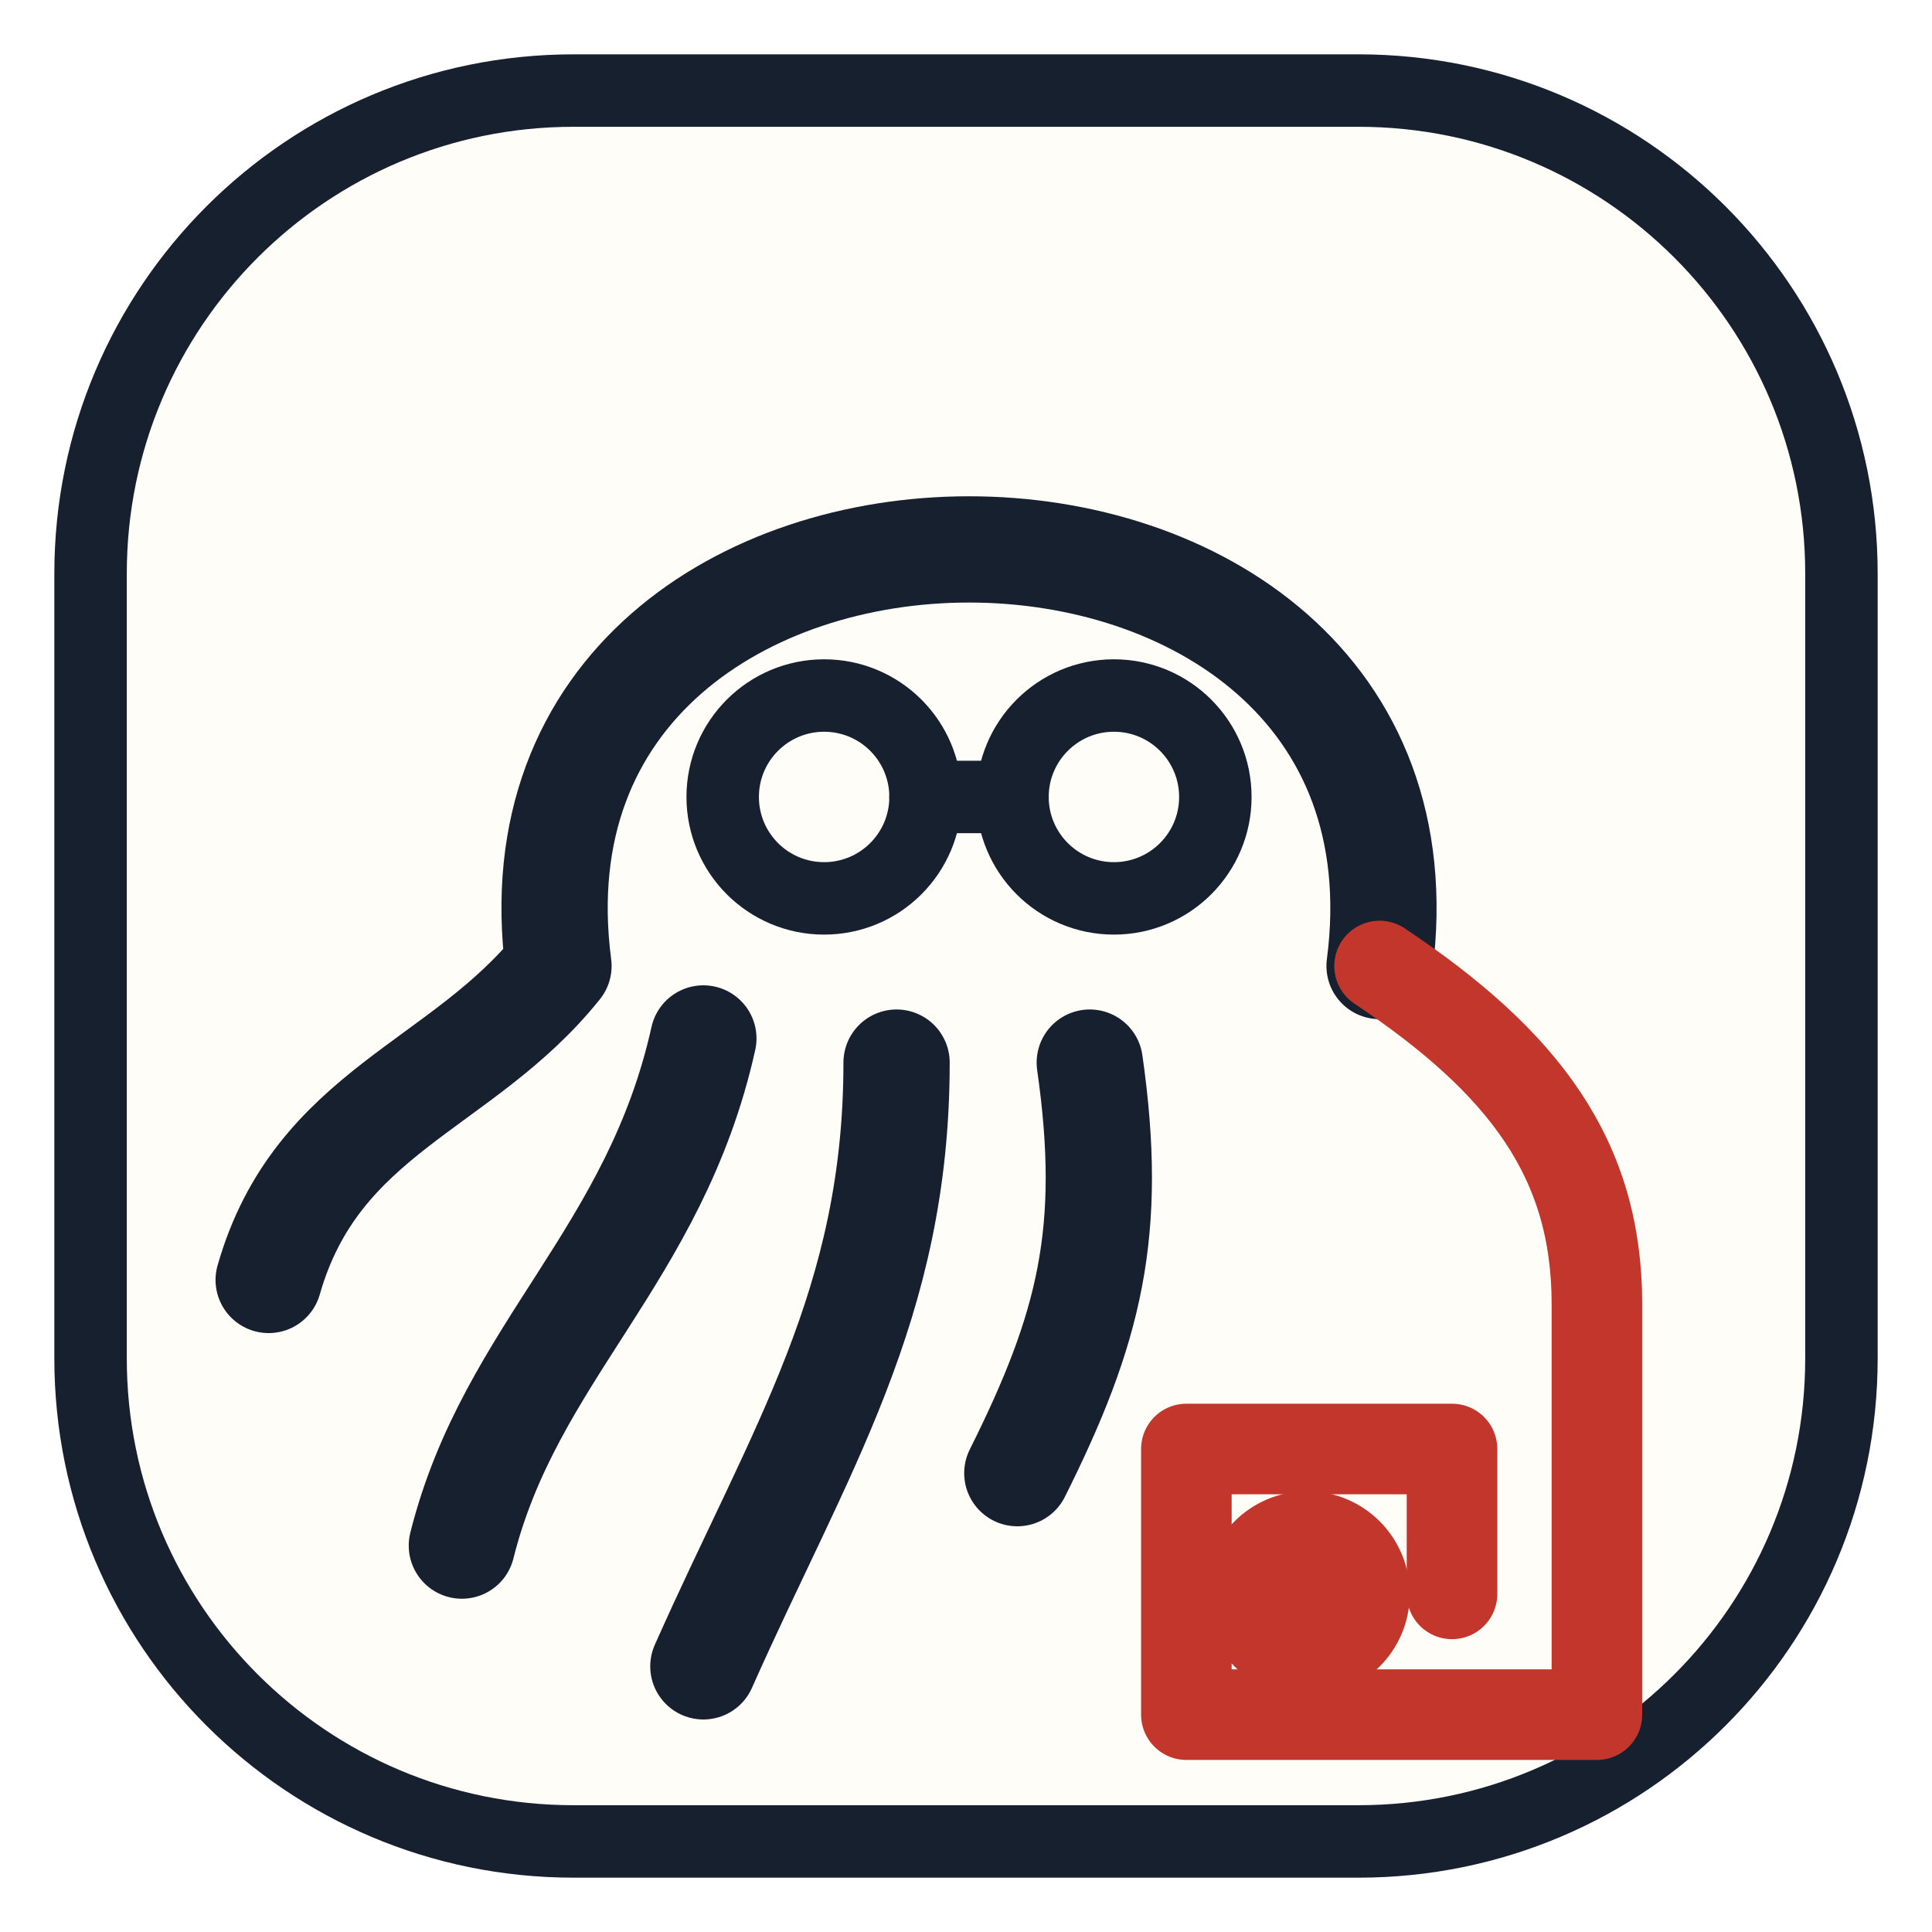
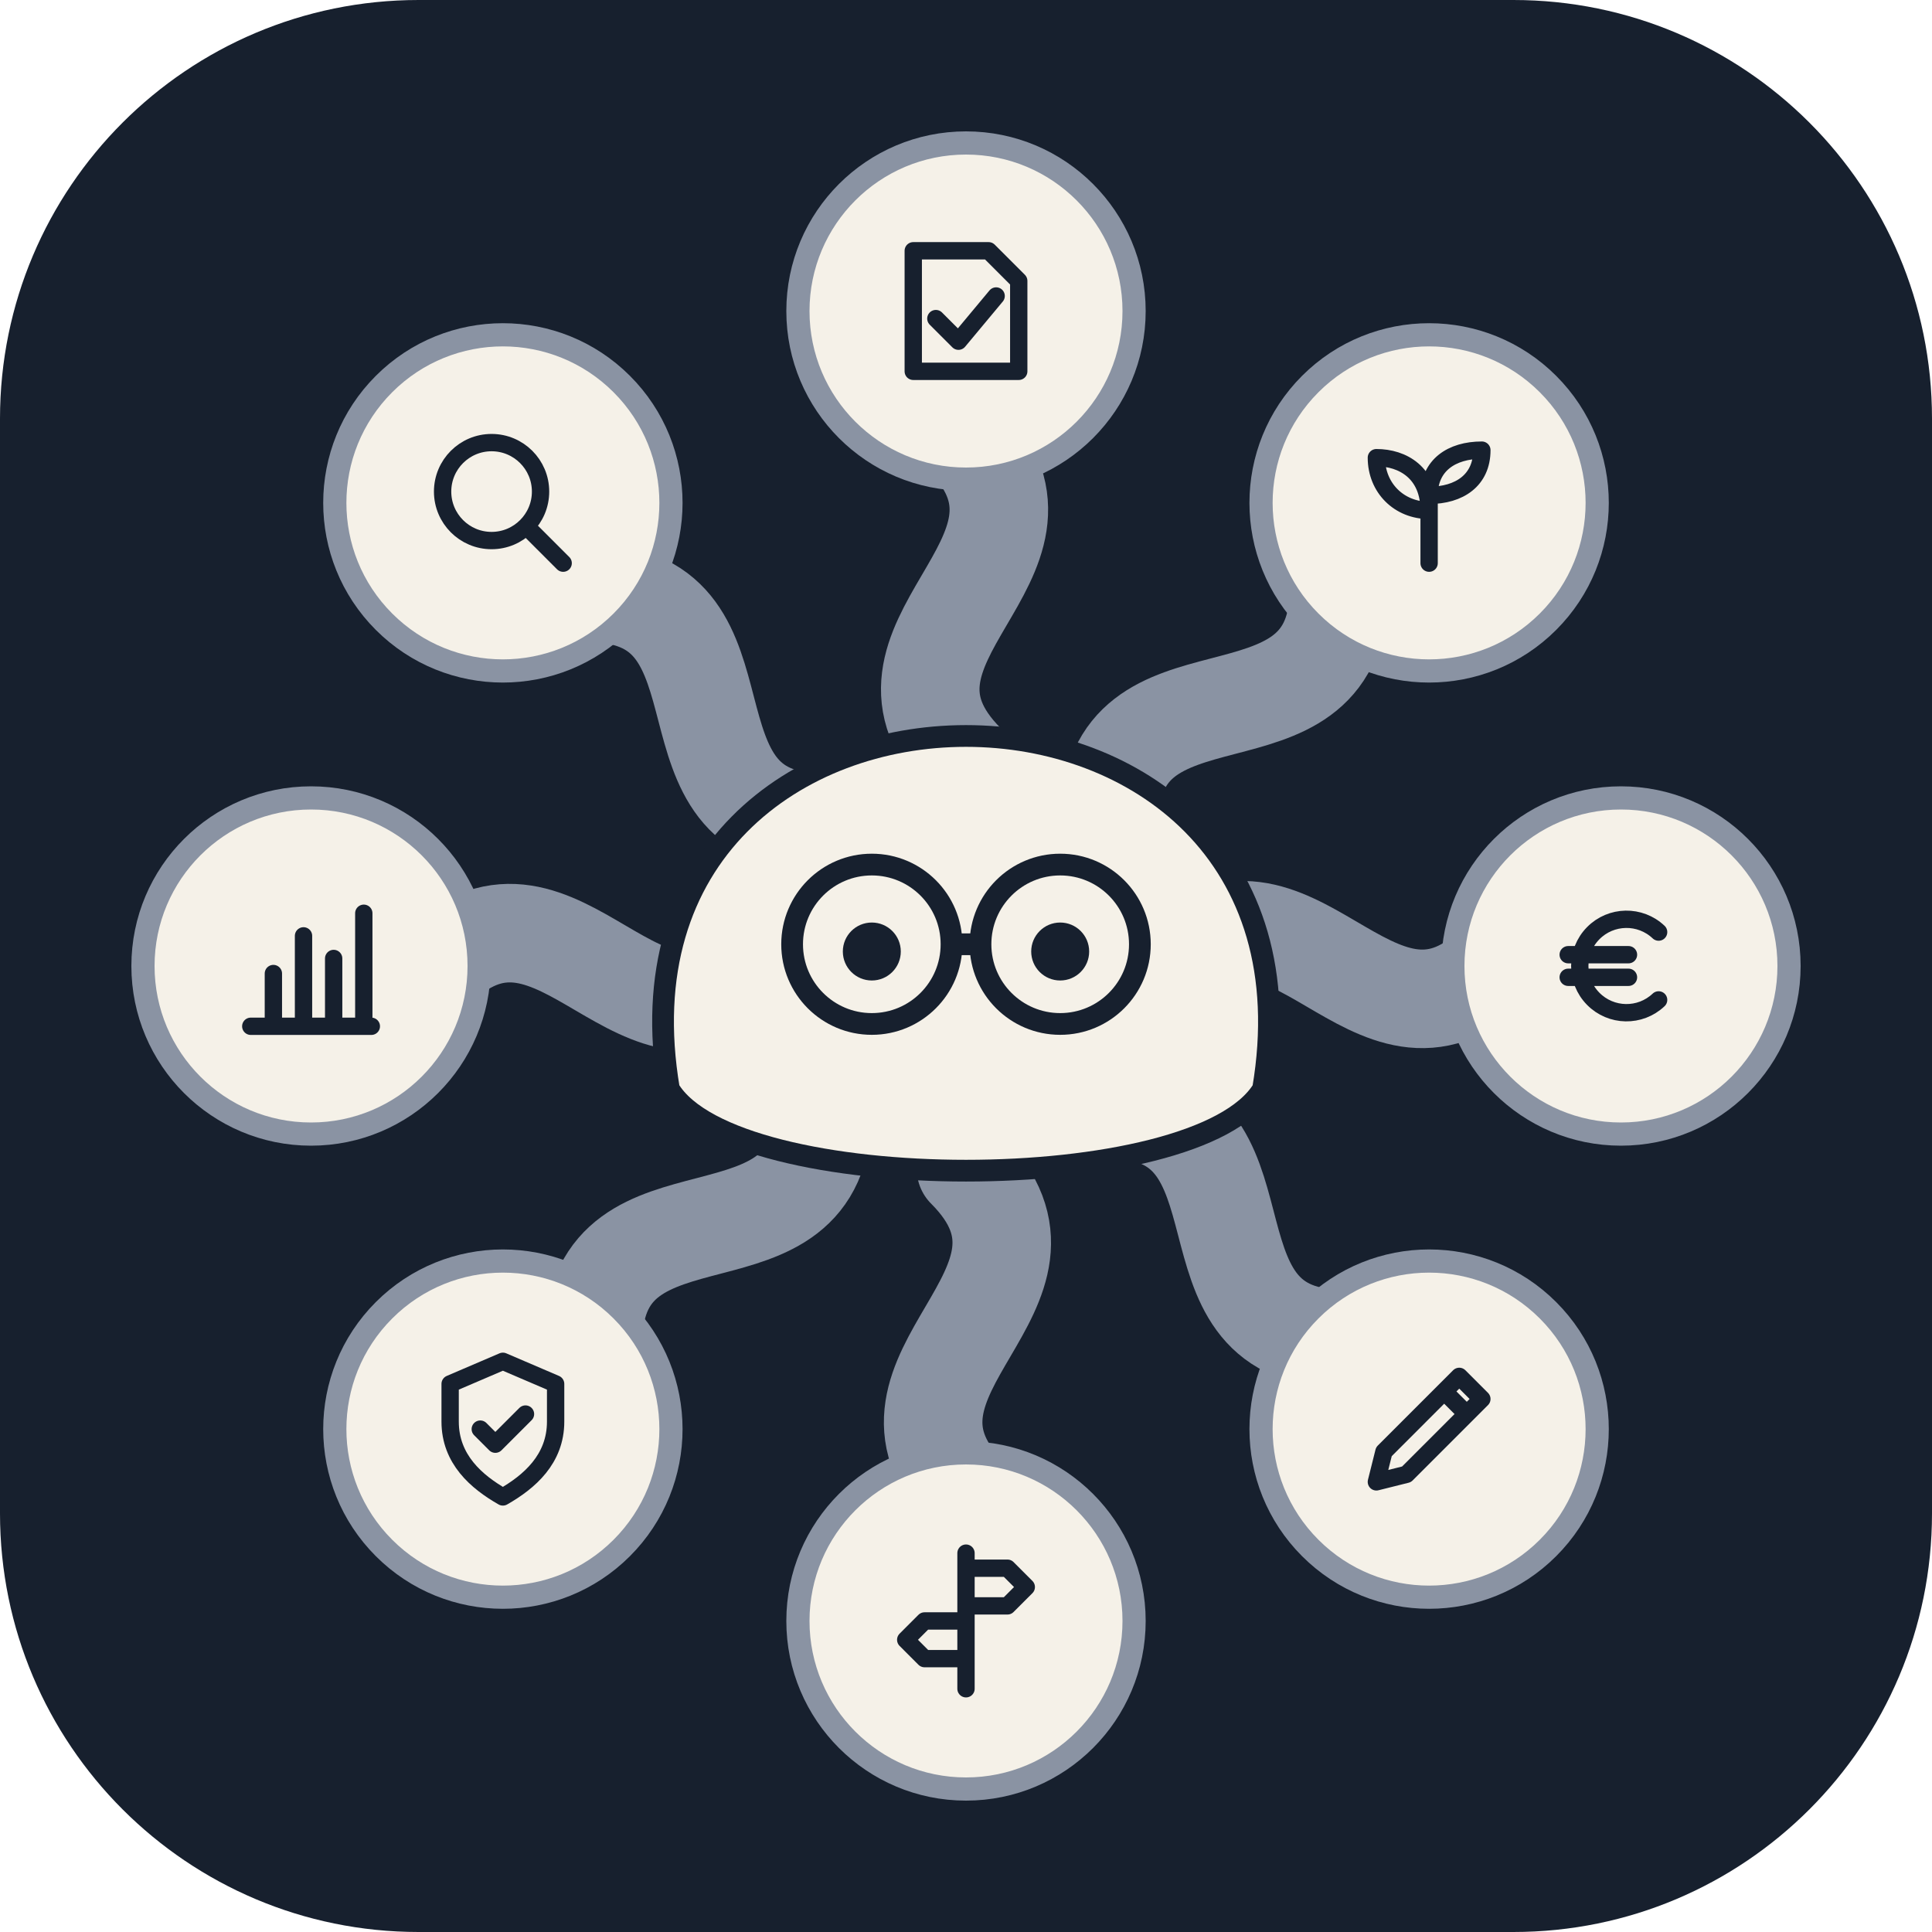
- <svg xmlns="http://www.w3.org/2000/svg" viewBox="0 0 64 64">
-   <style>.lg-f{fill:#FFFDF8;stroke:#17202E;stroke-width:2.4}.lg-i{fill:none;stroke:#17202E;stroke-width:3;stroke-linecap:round;stroke-linejoin:round}.lg-t{fill:none;stroke:#C2362B;stroke-width:3;stroke-linecap:round;stroke-linejoin:round}.lg-n{fill:#C2362B}</style>
-   <rect class="lg-f" x="3" y="3" width="58" height="58" rx="16" />
-   <g transform="translate(6.5 4) scale(0.8)">
-     <path class="lg-i" d="M15 35 C12 12 52 12 49 35 M15 35 C11 40 5 41 3 48 M21 38 C19 47 13 51 11 59 M29 39 C29 49 25 55 21 64 M37 39 C38 46 37 50 34 56" style="stroke-width:4.4" />
-     <circle class="lg-i" cx="26" cy="28" r="4.2" />
-     <circle class="lg-i" cx="38" cy="28" r="4.2" />
-     <path class="lg-i" d="M30.2 28 H33.8" />
+ <svg xmlns="http://www.w3.org/2000/svg" viewBox="-300 -300 600 600">
+   <rect x="-300" y="-300" width="600" height="600" rx="130" fill="#17202E" />
+   <g transform="scale(0.9)">
+     <g transform="rotate(0)">
+       <path d="M70 0 C112 -42 140 40 182 0" fill="none" stroke="#8A93A3" stroke-width="34" stroke-linecap="round" />
+       <g transform="translate(226 0)">
+         <circle r="58" fill="#F5F1E8" stroke="#8A93A3" stroke-width="8" />
+         <path transform="rotate(0) scale(2.6) translate(-12 -12)" d="M17 7.5 A6.2 6.2 0 1 0 17 16.5 M5 10.5 H13 M5 13.5 H13" fill="none" stroke="#17202E" stroke-width="2.3" stroke-linecap="round" stroke-linejoin="round" />
+       </g>
+     </g>
+     <g transform="rotate(45)">
+       <path d="M70 0 C112 -42 140 40 182 0" fill="none" stroke="#8A93A3" stroke-width="34" stroke-linecap="round" />
+       <g transform="translate(226 0)">
+         <circle r="58" fill="#F5F1E8" stroke="#8A93A3" stroke-width="8" />
+         <path transform="rotate(-45) scale(2.6) translate(-12 -12)" d="M5 19 L9 18 L19 8 L16 5 L6 15 Z M14 7 L17 10" fill="none" stroke="#17202E" stroke-width="2.3" stroke-linecap="round" stroke-linejoin="round" />
+       </g>
+     </g>
+     <g transform="rotate(90)">
+       <path d="M70 0 C112 -42 140 40 182 0" fill="none" stroke="#8A93A3" stroke-width="34" stroke-linecap="round" />
+       <g transform="translate(226 0)">
+         <circle r="58" fill="#F5F1E8" stroke="#8A93A3" stroke-width="8" />
+         <path transform="rotate(-90) scale(2.6) translate(-12 -12)" d="M12 3 V21 M12 5 H17.5 L20 7.5 L17.5 10 H12 M12 12 H6.5 L4 14.5 L6.5 17 H12" fill="none" stroke="#17202E" stroke-width="2.3" stroke-linecap="round" stroke-linejoin="round" />
+       </g>
+     </g>
+     <g transform="rotate(135)">
+       <path d="M70 0 C112 -42 140 40 182 0" fill="none" stroke="#8A93A3" stroke-width="34" stroke-linecap="round" />
+       <g transform="translate(226 0)">
+         <circle r="58" fill="#F5F1E8" stroke="#8A93A3" stroke-width="8" />
+         <path transform="rotate(-135) scale(2.6) translate(-12 -12)" d="M12 3 L19 6 V11 C19 16 15.5 19 12 21 C8.5 19 5 16 5 11 V6 Z M9 12 L11 14 L15 10" fill="none" stroke="#17202E" stroke-width="2.3" stroke-linecap="round" stroke-linejoin="round" />
+       </g>
+     </g>
+     <g transform="rotate(180)">
+       <path d="M70 0 C112 -42 140 40 182 0" fill="none" stroke="#8A93A3" stroke-width="34" stroke-linecap="round" />
+       <g transform="translate(226 0)">
+         <circle r="58" fill="#F5F1E8" stroke="#8A93A3" stroke-width="8" />
+         <path transform="rotate(-180) scale(2.6) translate(-12 -12)" d="M4 20 H20 M7 20 V13 M11 20 V8 M15 20 V11 M19 20 V5" fill="none" stroke="#17202E" stroke-width="2.3" stroke-linecap="round" stroke-linejoin="round" />
+       </g>
+     </g>
+     <g transform="rotate(225)">
+       <path d="M70 0 C112 -42 140 40 182 0" fill="none" stroke="#8A93A3" stroke-width="34" stroke-linecap="round" />
+       <g transform="translate(226 0)">
+         <circle r="58" fill="#F5F1E8" stroke="#8A93A3" stroke-width="8" />
+         <path transform="rotate(-225) scale(2.6) translate(-12 -12)" d="M10.5 4 A6.5 6.5 0 1 0 10.5 17 A6.5 6.5 0 1 0 10.5 4 Z M15.5 15.5 L20 20" fill="none" stroke="#17202E" stroke-width="2.3" stroke-linecap="round" stroke-linejoin="round" />
+       </g>
+     </g>
+     <g transform="rotate(270)">
+       <path d="M70 0 C112 -42 140 40 182 0" fill="none" stroke="#8A93A3" stroke-width="34" stroke-linecap="round" />
+       <g transform="translate(226 0)">
+         <circle r="58" fill="#F5F1E8" stroke="#8A93A3" stroke-width="8" />
+         <path transform="rotate(-270) scale(2.6) translate(-12 -12)" d="M5 4 H15 L19 8 V20 H5 Z M8 13 L11 16 L16 10" fill="none" stroke="#17202E" stroke-width="2.3" stroke-linecap="round" stroke-linejoin="round" />
+       </g>
+     </g>
+     <g transform="rotate(315)">
+       <path d="M70 0 C112 -42 140 40 182 0" fill="none" stroke="#8A93A3" stroke-width="34" stroke-linecap="round" />
+       <g transform="translate(226 0)">
+         <circle r="58" fill="#F5F1E8" stroke="#8A93A3" stroke-width="8" />
+         <path transform="rotate(-315) scale(2.6) translate(-12 -12)" d="M12 20 V11 M12 13 C12 8 8.5 6 5 6 C5 10 8 13 12 13 M12 11 C12 7 15 5 19 5 C19 9 16 11 12 11" fill="none" stroke="#17202E" stroke-width="2.3" stroke-linecap="round" stroke-linejoin="round" />
+       </g>
+     </g>
+     <g transform="scale(1.25)">
+       <path d="M-82 34 C-104 -96 104 -96 82 34 C64 64 -64 64 -82 34 Z" fill="#F5F1E8" stroke="#17202E" stroke-width="6" />
+       <circle cx="-26" cy="-6" r="22" fill="none" stroke="#17202E" stroke-width="6" />
+       <circle cx="26" cy="-6" r="22" fill="none" stroke="#17202E" stroke-width="6" />
+       <path d="M-4 -6 H4" stroke="#17202E" stroke-width="6" />
+       <circle cx="-26" cy="-4" r="8" fill="#17202E" />
+       <circle cx="26" cy="-4" r="8" fill="#17202E" />
+     </g>
  </g>
-   <path class="lg-t" d="M45.7 32 C50.5 35.2 52.9 38.4 52.9 43.2 V56.8 H39.3 V48 H48.1 V52.8" />
-   <circle class="lg-n" cx="43.3" cy="52.8" r="3.4" />
</svg>
